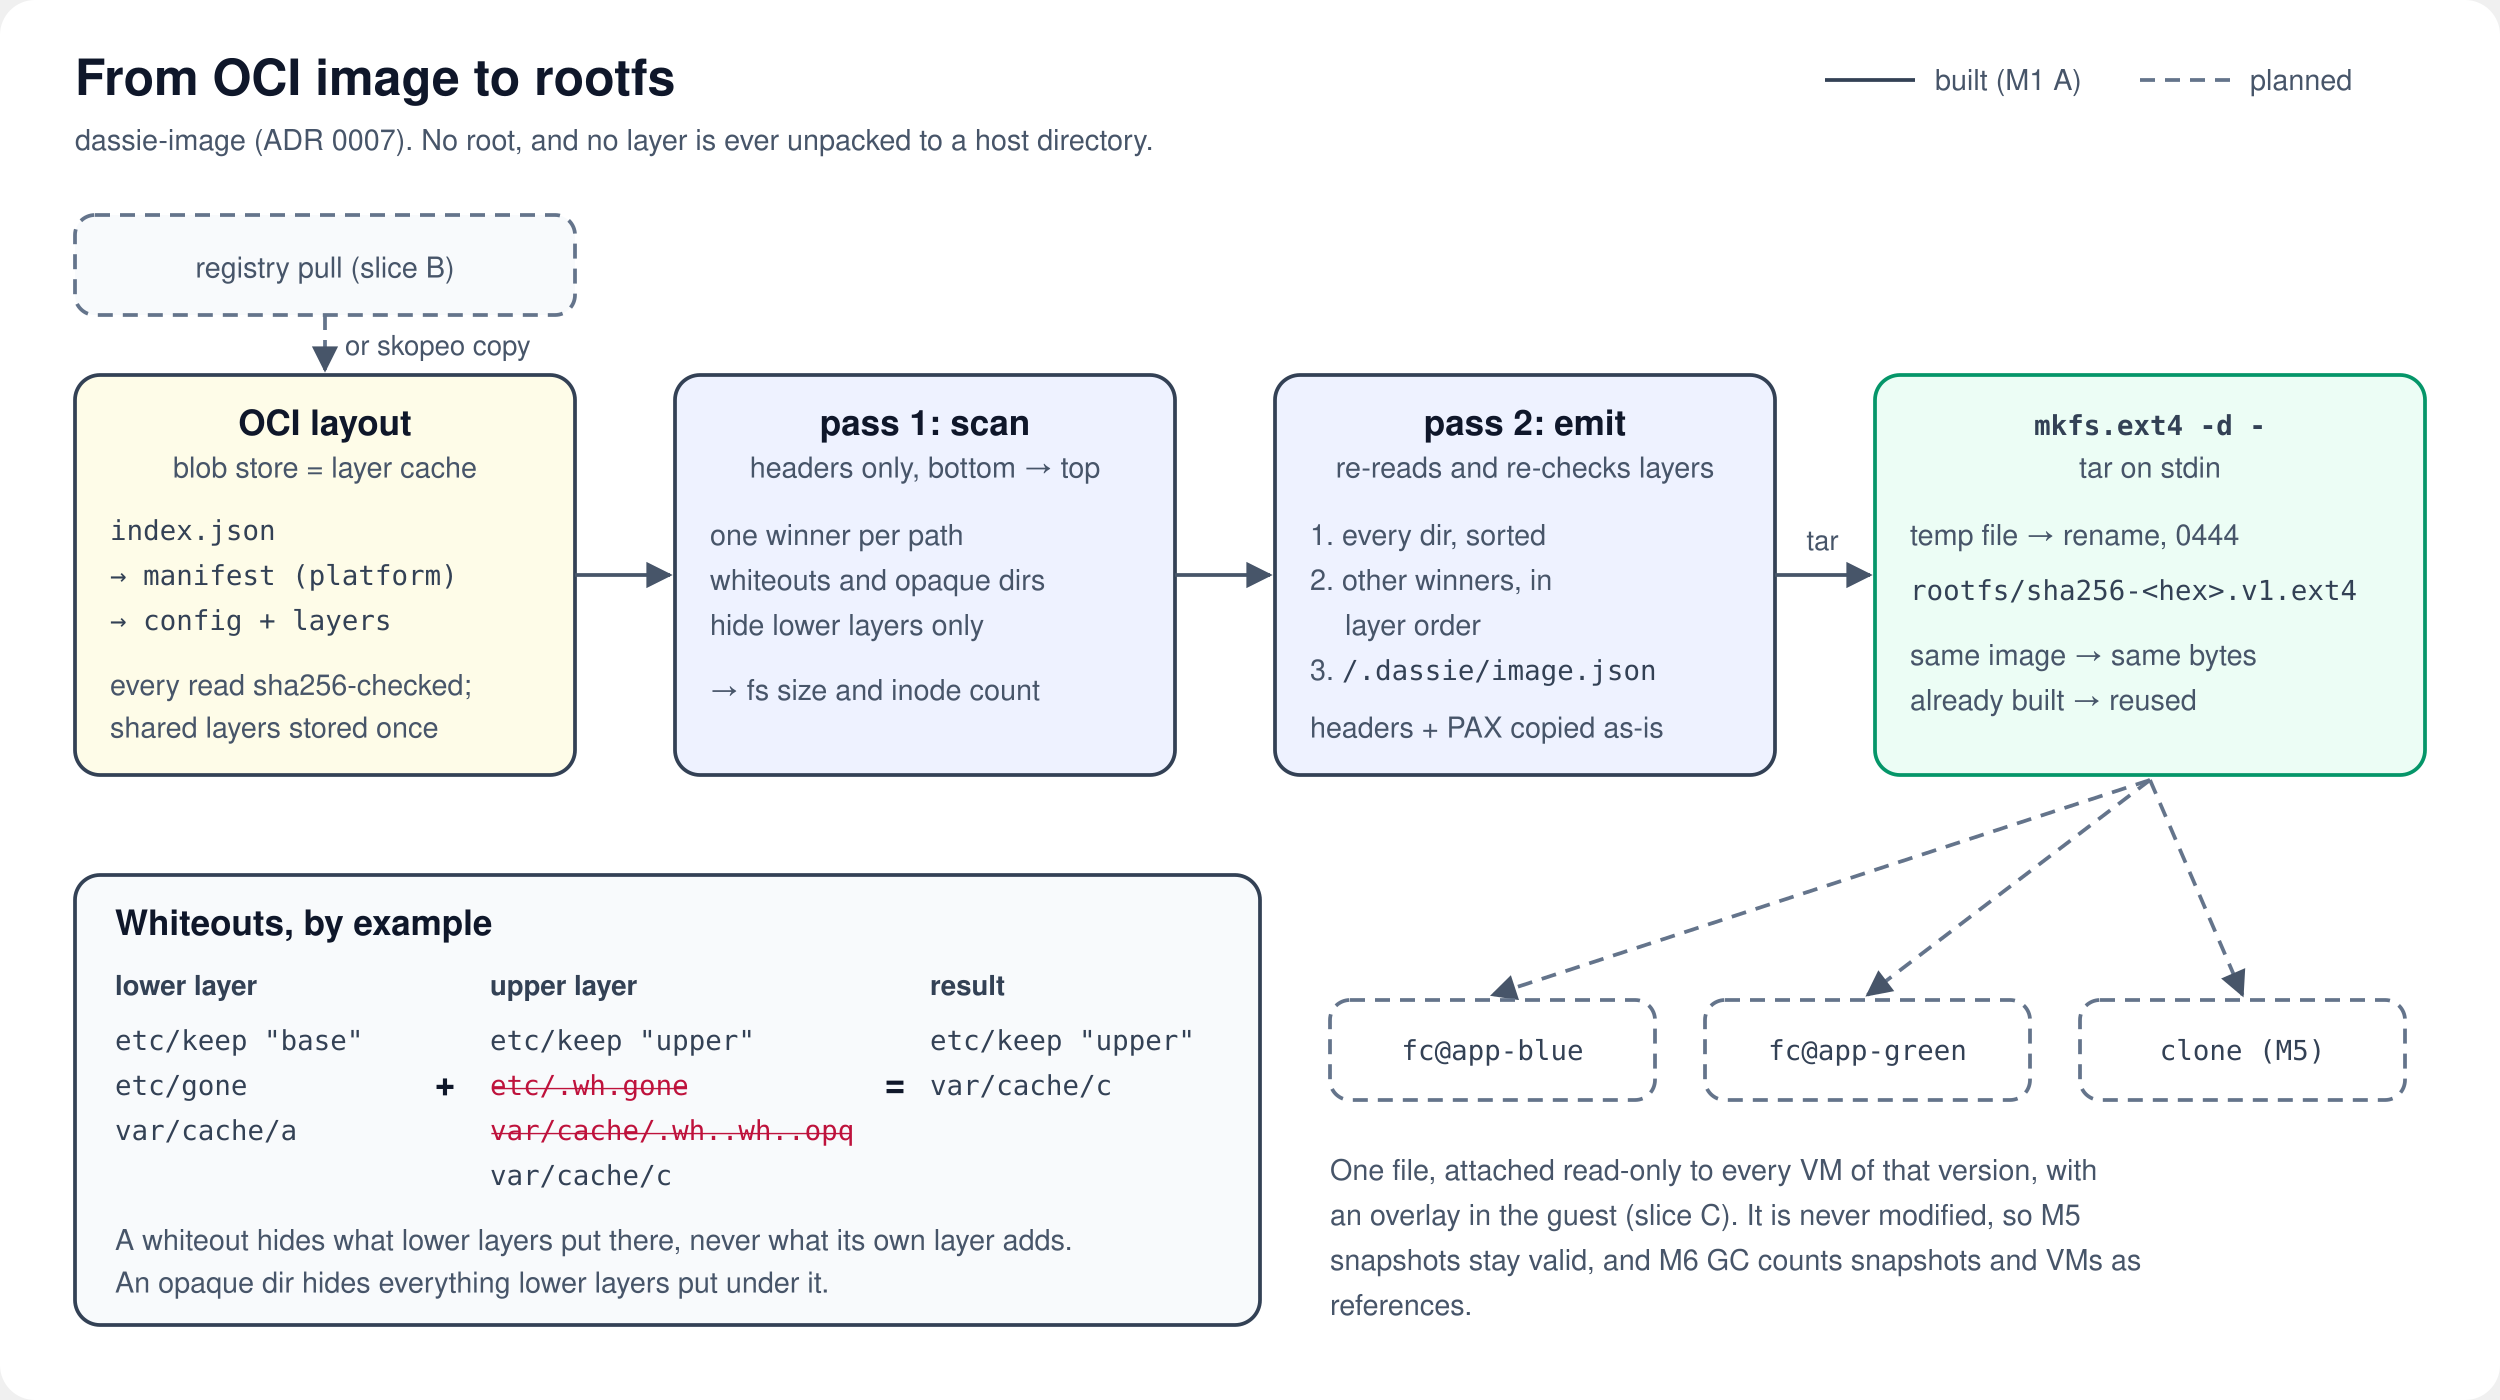
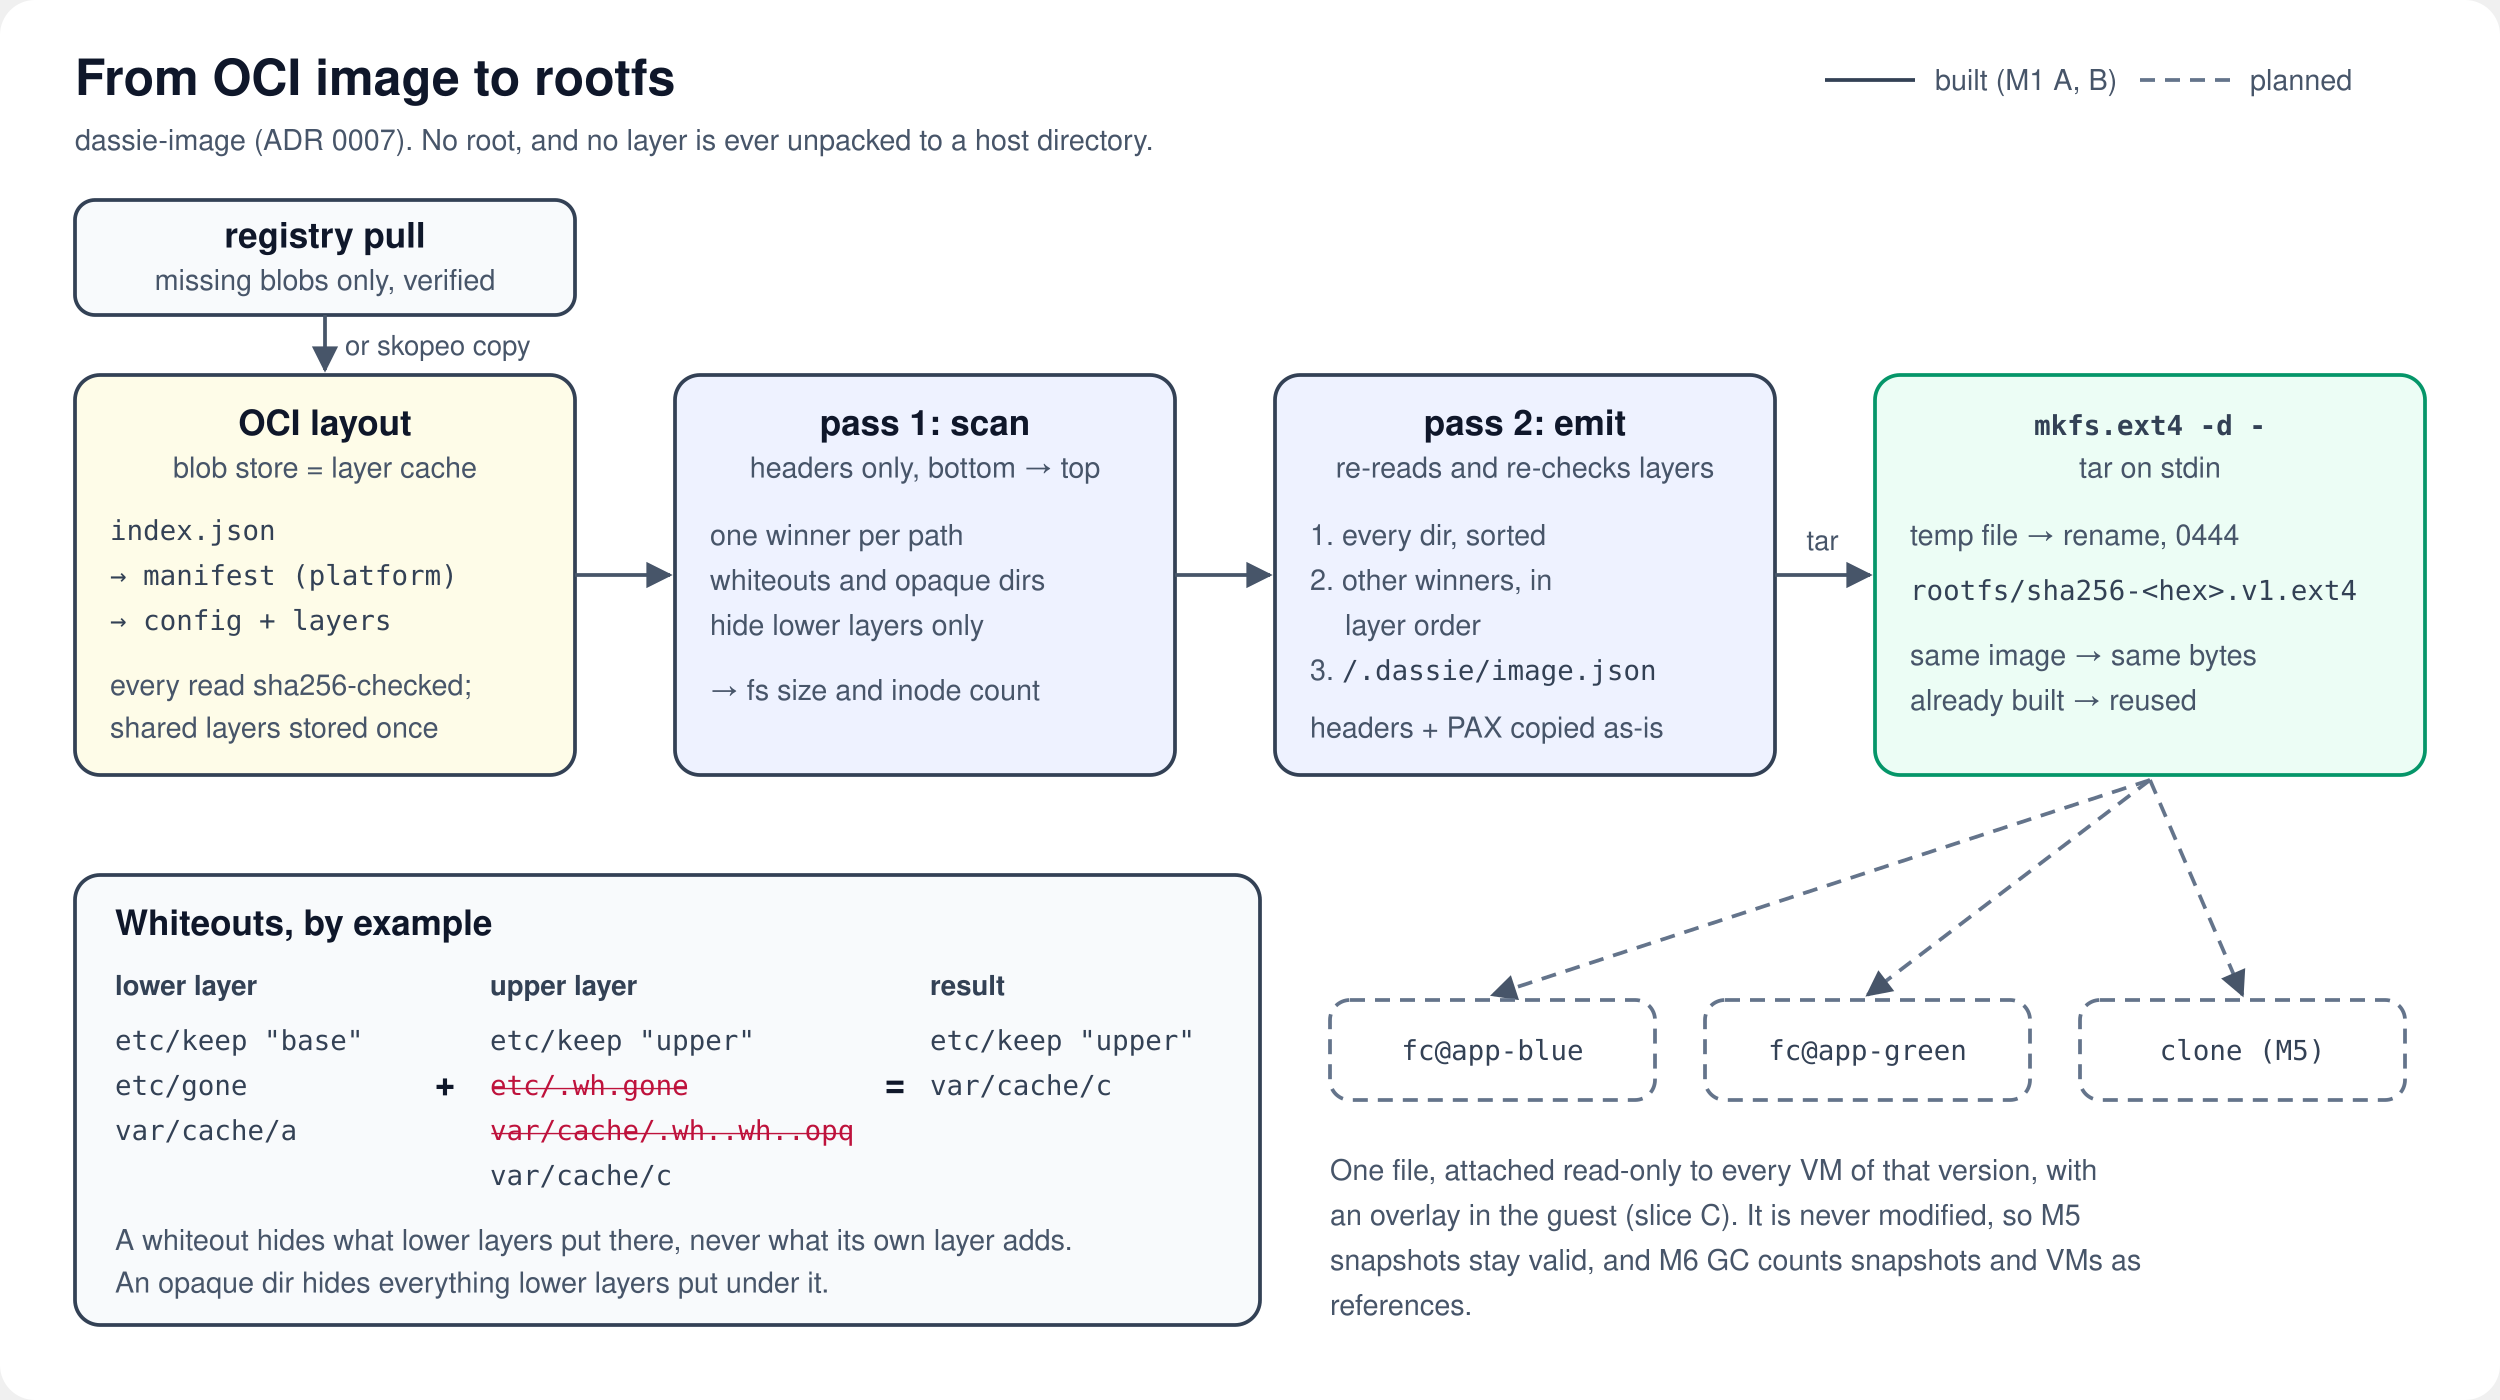
<svg xmlns="http://www.w3.org/2000/svg" viewBox="0 0 1000 560" width="1000" height="560" font-family="ui-sans-serif, system-ui, -apple-system, 'Segoe UI', Helvetica, Arial, sans-serif">
  <defs>
    <marker id="a" viewBox="0 0 10 10" refX="9" refY="5" markerWidth="7" markerHeight="7" orient="auto">
      <path d="M0,0 L10,5 L0,10 z" fill="#475569" />
    </marker>
    <style>
      .t { font-size: 14px; font-weight: 600; fill: #0f172a; }
      .s { font-size: 11.5px; fill: #475569; }
      .m { font-size: 11px; fill: #334155; font-family: ui-monospace, SFMono-Regular, Menlo, Consolas, monospace; }
      .lbl { font-size: 11px; fill: #475569; }
      .h { font-size: 11px; font-weight: 700; fill: #334155; }
      .built { stroke: #334155; stroke-width: 1.5; }
      .plan { stroke: #64748b; stroke-width: 1.5; stroke-dasharray: 6 4; }
      .ln { stroke: #475569; stroke-width: 1.5; fill: none; }
      .lnp { stroke: #64748b; stroke-width: 1.5; fill: none; stroke-dasharray: 6 4; }
      .gone { font-size: 11px; fill: #be123c; font-family: ui-monospace, SFMono-Regular, Menlo, Consolas, monospace; text-decoration: line-through; }
    </style>
  </defs>
  <rect width="1000" height="560" rx="14" fill="#ffffff" />
  <text x="30" y="38" font-size="20" font-weight="700" fill="#0f172a">From OCI image to rootfs</text>
  <text x="30" y="60" class="s">dassie-image (ADR 0007). No root, and no layer is ever unpacked to a host directory.</text>
  <line x1="730" y1="32" x2="766" y2="32" class="built" />
-   <text x="774" y="36" class="s">built (M1 A)</text>
+   <text x="774" y="36" class="s">built (M1 A, B)</text>
  <line x1="856" y1="32" x2="892" y2="32" class="plan" />
  <text x="900" y="36" class="s">planned</text>
-   <rect x="30" y="86" width="200" height="40" rx="8" fill="#f8fafc" class="plan" />
-   <text x="130" y="111" text-anchor="middle" class="s">registry pull (slice B)</text>
-   <path d="M130,126 L130,148" class="lnp" marker-end="url(#a)" />
+   <rect x="30" y="80" width="200" height="46" rx="8" fill="#f8fafc" class="built" />
+   <text x="130" y="99" text-anchor="middle" class="t" font-size="13">registry pull</text>
+   <text x="130" y="116" text-anchor="middle" class="s">missing blobs only, verified</text>
+   <path d="M130,126 L130,148" class="ln" marker-end="url(#a)" />
  <text x="138" y="142" class="lbl">or skopeo copy</text>
  <rect x="30" y="150" width="200" height="160" rx="10" fill="#fefce8" class="built" />
  <text x="130" y="174" text-anchor="middle" class="t">OCI layout</text>
  <text x="130" y="191" text-anchor="middle" class="s">blob store = layer cache</text>
  <text x="44" y="216" class="m">index.json</text>
  <text x="44" y="234" class="m">→ manifest (platform)</text>
  <text x="44" y="252" class="m">→ config + layers</text>
  <text x="44" y="278" class="s">every read sha256-checked;</text>
  <text x="44" y="295" class="s">shared layers stored once</text>
  <rect x="270" y="150" width="200" height="160" rx="10" fill="#eef2ff" class="built" />
  <text x="370" y="174" text-anchor="middle" class="t">pass 1: scan</text>
  <text x="370" y="191" text-anchor="middle" class="s">headers only, bottom → top</text>
  <text x="284" y="218" class="s">one winner per path</text>
  <text x="284" y="236" class="s">whiteouts and opaque dirs</text>
  <text x="284" y="254" class="s">hide lower layers only</text>
  <text x="284" y="280" class="s">→ fs size and inode count</text>
  <rect x="510" y="150" width="200" height="160" rx="10" fill="#eef2ff" class="built" />
  <text x="610" y="174" text-anchor="middle" class="t">pass 2: emit</text>
  <text x="610" y="191" text-anchor="middle" class="s">re-reads and re-checks layers</text>
  <text x="524" y="218" class="s">1. every dir, sorted</text>
  <text x="524" y="236" class="s">2. other winners, in</text>
  <text x="538" y="254" class="s">layer order</text>
  <text x="524" y="272" class="s">3. <tspan class="m">/.dassie/image.json</tspan>
  </text>
  <text x="524" y="295" class="s">headers + PAX copied as-is</text>
  <rect x="750" y="150" width="220" height="160" rx="10" fill="#ecfdf5" stroke="#059669" stroke-width="1.5" />
  <text x="860" y="174" text-anchor="middle" class="m" font-size="13" font-weight="600">mkfs.ext4 -d -</text>
  <text x="860" y="191" text-anchor="middle" class="s">tar on stdin</text>
  <text x="764" y="218" class="s">temp file → rename, 0444</text>
  <text x="764" y="240" class="m">rootfs/sha256-&lt;hex&gt;.v1.ext4</text>
  <text x="764" y="266" class="s">same image → same bytes</text>
  <text x="764" y="284" class="s">already built → reused</text>
  <path d="M230,230 L268,230" class="ln" marker-end="url(#a)" />
  <path d="M470,230 L508,230" class="ln" marker-end="url(#a)" />
  <path d="M710,230 L748,230" class="ln" marker-end="url(#a)" />
  <text x="729" y="220" text-anchor="middle" class="lbl">tar</text>
  <rect x="30" y="350" width="474" height="180" rx="10" fill="#f8fafc" class="built" />
  <text x="46" y="374" class="t" font-size="13">Whiteouts, by example</text>
  <text x="46" y="398" class="h">lower layer</text>
  <text x="196" y="398" class="h">upper layer</text>
  <text x="372" y="398" class="h">result</text>
  <text x="46" y="420" class="m">etc/keep "base"</text>
  <text x="46" y="438" class="m">etc/gone</text>
  <text x="46" y="456" class="m">var/cache/a</text>
  <text x="196" y="420" class="m">etc/keep "upper"</text>
  <text x="196" y="438" class="gone">etc/.wh.gone</text>
  <text x="196" y="456" class="gone">var/cache/.wh..wh..opq</text>
  <text x="196" y="474" class="m">var/cache/c</text>
  <text x="372" y="420" class="m">etc/keep "upper"</text>
  <text x="372" y="438" class="m">var/cache/c</text>
  <text x="178" y="438" text-anchor="middle" class="t" fill="#64748b">+</text>
  <text x="358" y="438" text-anchor="middle" class="t" fill="#64748b">=</text>
  <text x="46" y="500" class="s">A whiteout hides what lower layers put there, never what its own layer adds.</text>
  <text x="46" y="517" class="s">An opaque dir hides everything lower layers put under it.</text>
  <path d="M860,312 L597,398" class="lnp" marker-end="url(#a)" />
  <path d="M860,312 L747,398" class="lnp" marker-end="url(#a)" />
  <path d="M860,312 L897,398" class="lnp" marker-end="url(#a)" />
  <rect x="532" y="400" width="130" height="40" rx="8" fill="#ffffff" class="plan" />
  <text x="597" y="424" text-anchor="middle" class="m">fc@app-blue</text>
  <rect x="682" y="400" width="130" height="40" rx="8" fill="#ffffff" class="plan" />
  <text x="747" y="424" text-anchor="middle" class="m">fc@app-green</text>
  <rect x="832" y="400" width="130" height="40" rx="8" fill="#ffffff" class="plan" />
  <text x="897" y="424" text-anchor="middle" class="m">clone (M5)</text>
  <text x="532" y="472" class="s">One file, attached read-only to every VM of that version, with</text>
  <text x="532" y="490" class="s">an overlay in the guest (slice C). It is never modified, so M5</text>
  <text x="532" y="508" class="s">snapshots stay valid, and M6 GC counts snapshots and VMs as</text>
  <text x="532" y="526" class="s">references.</text>
</svg>
